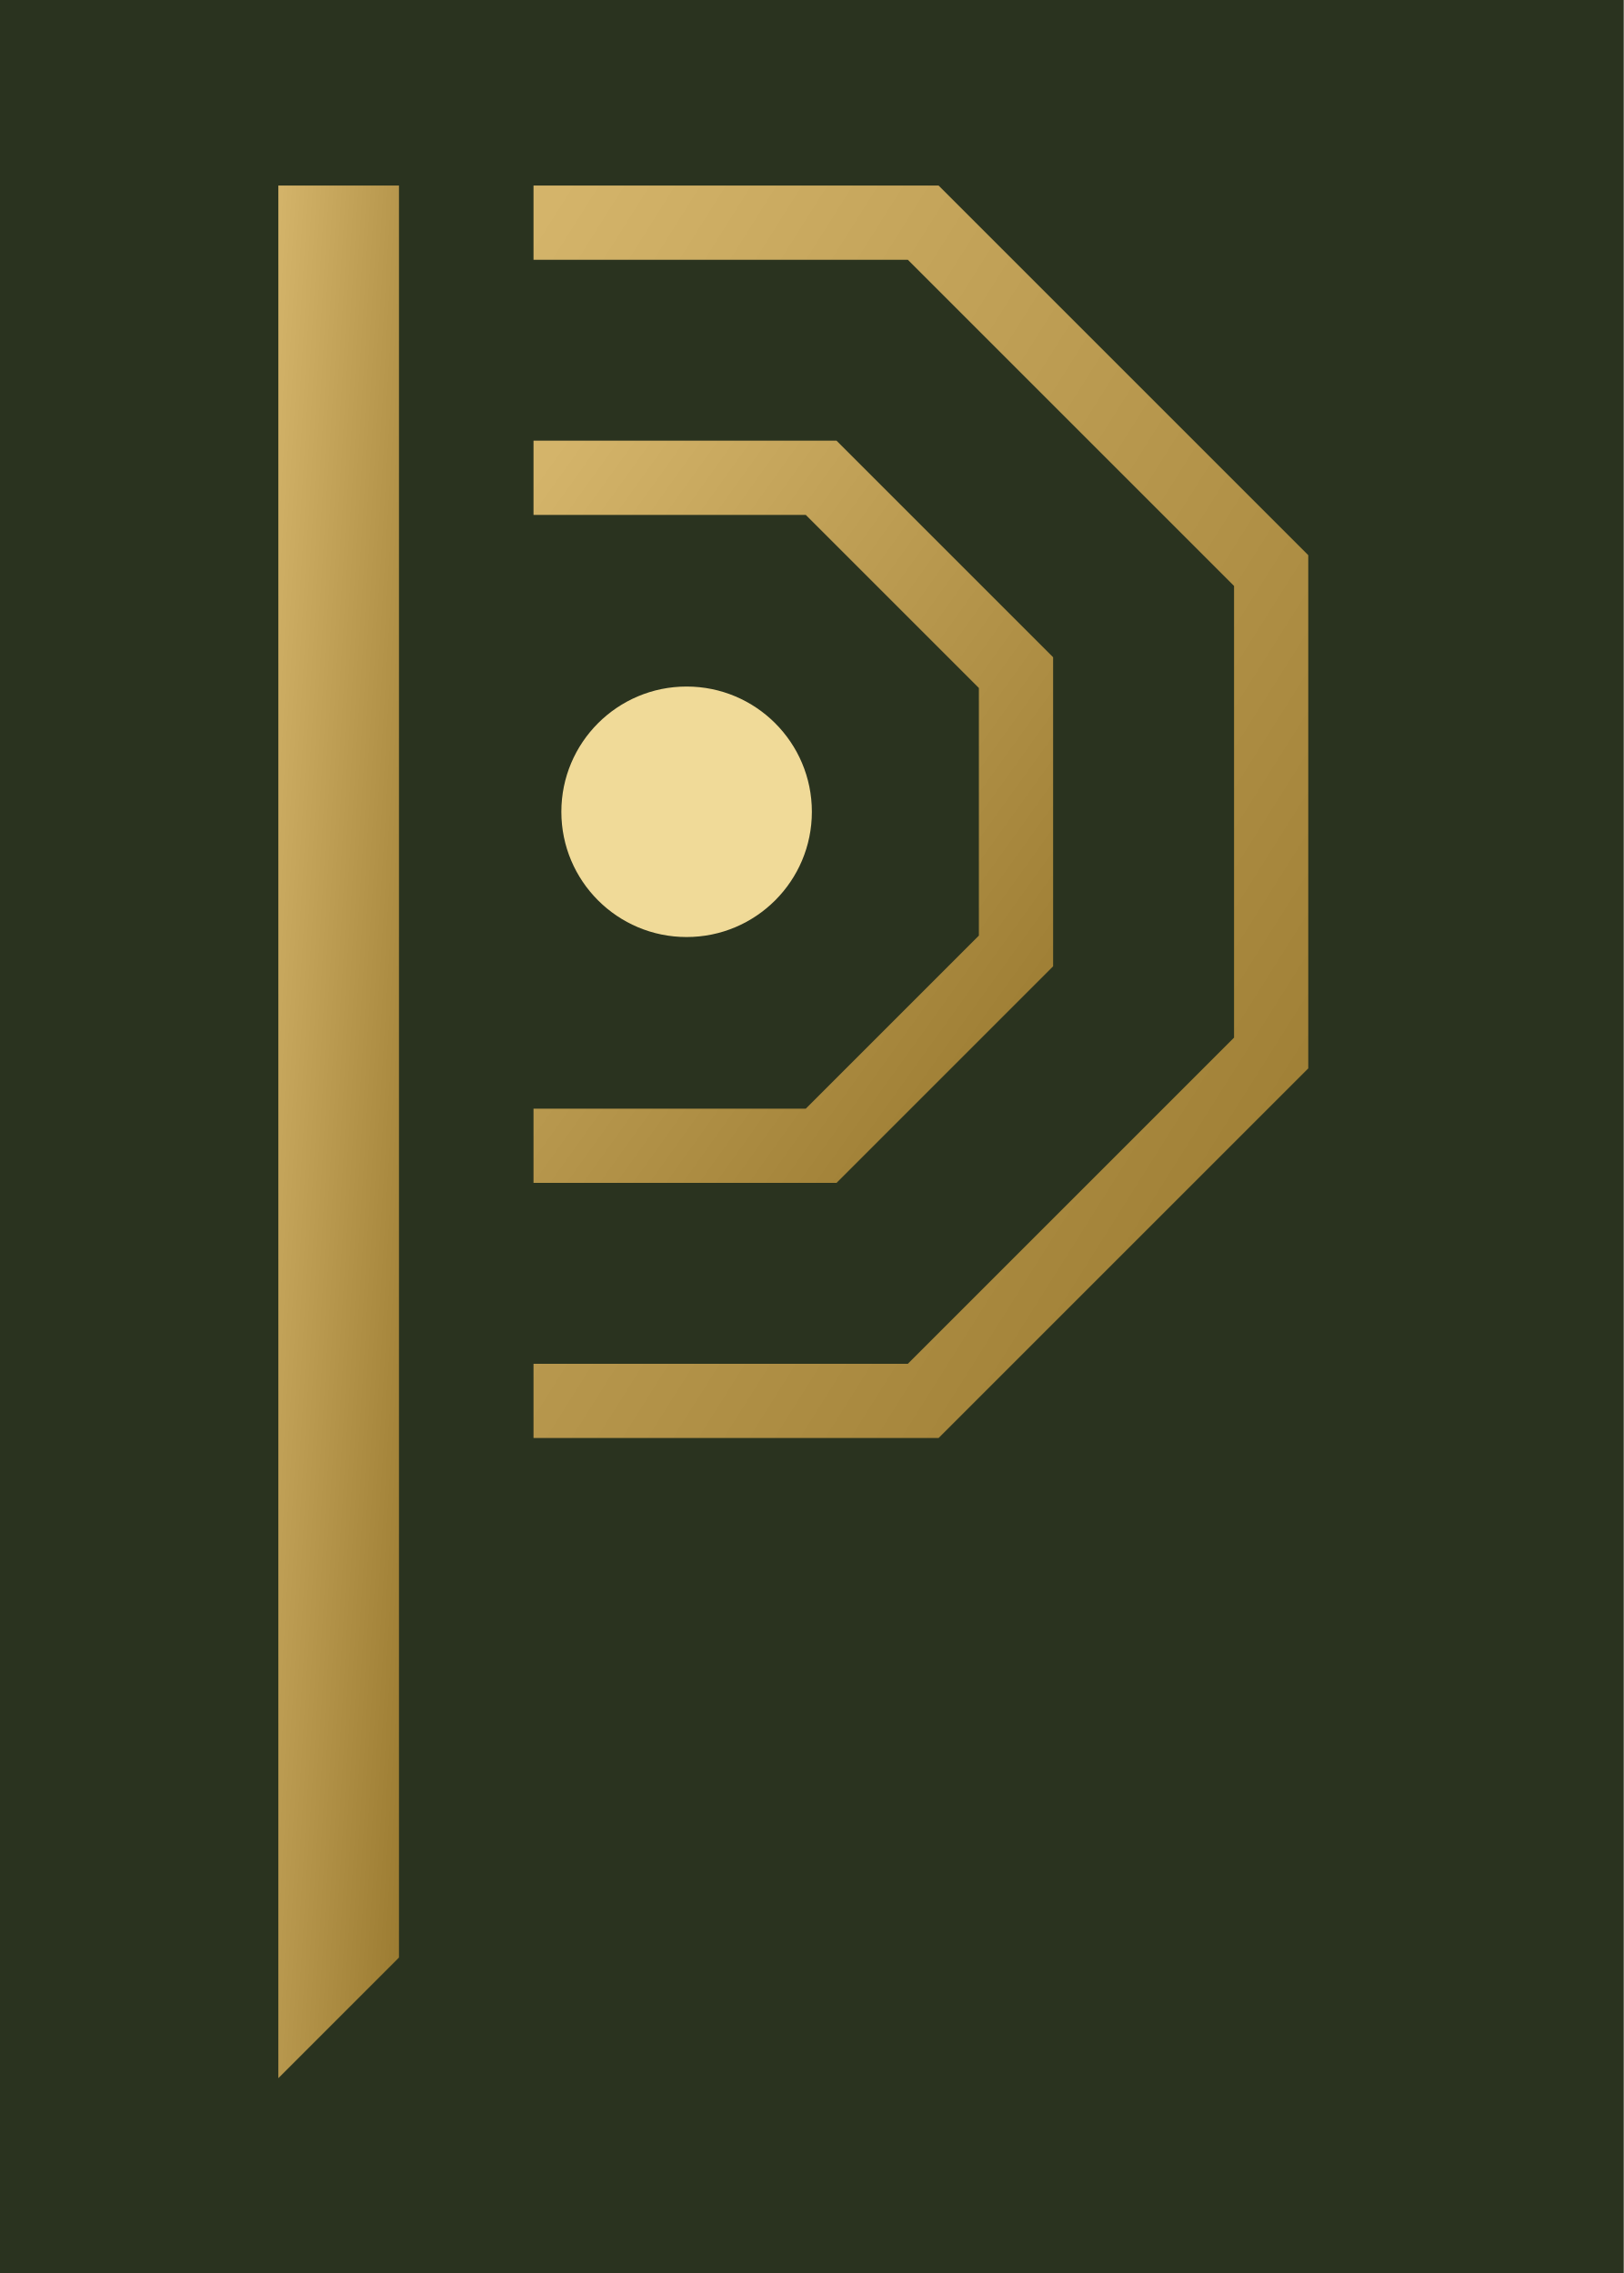
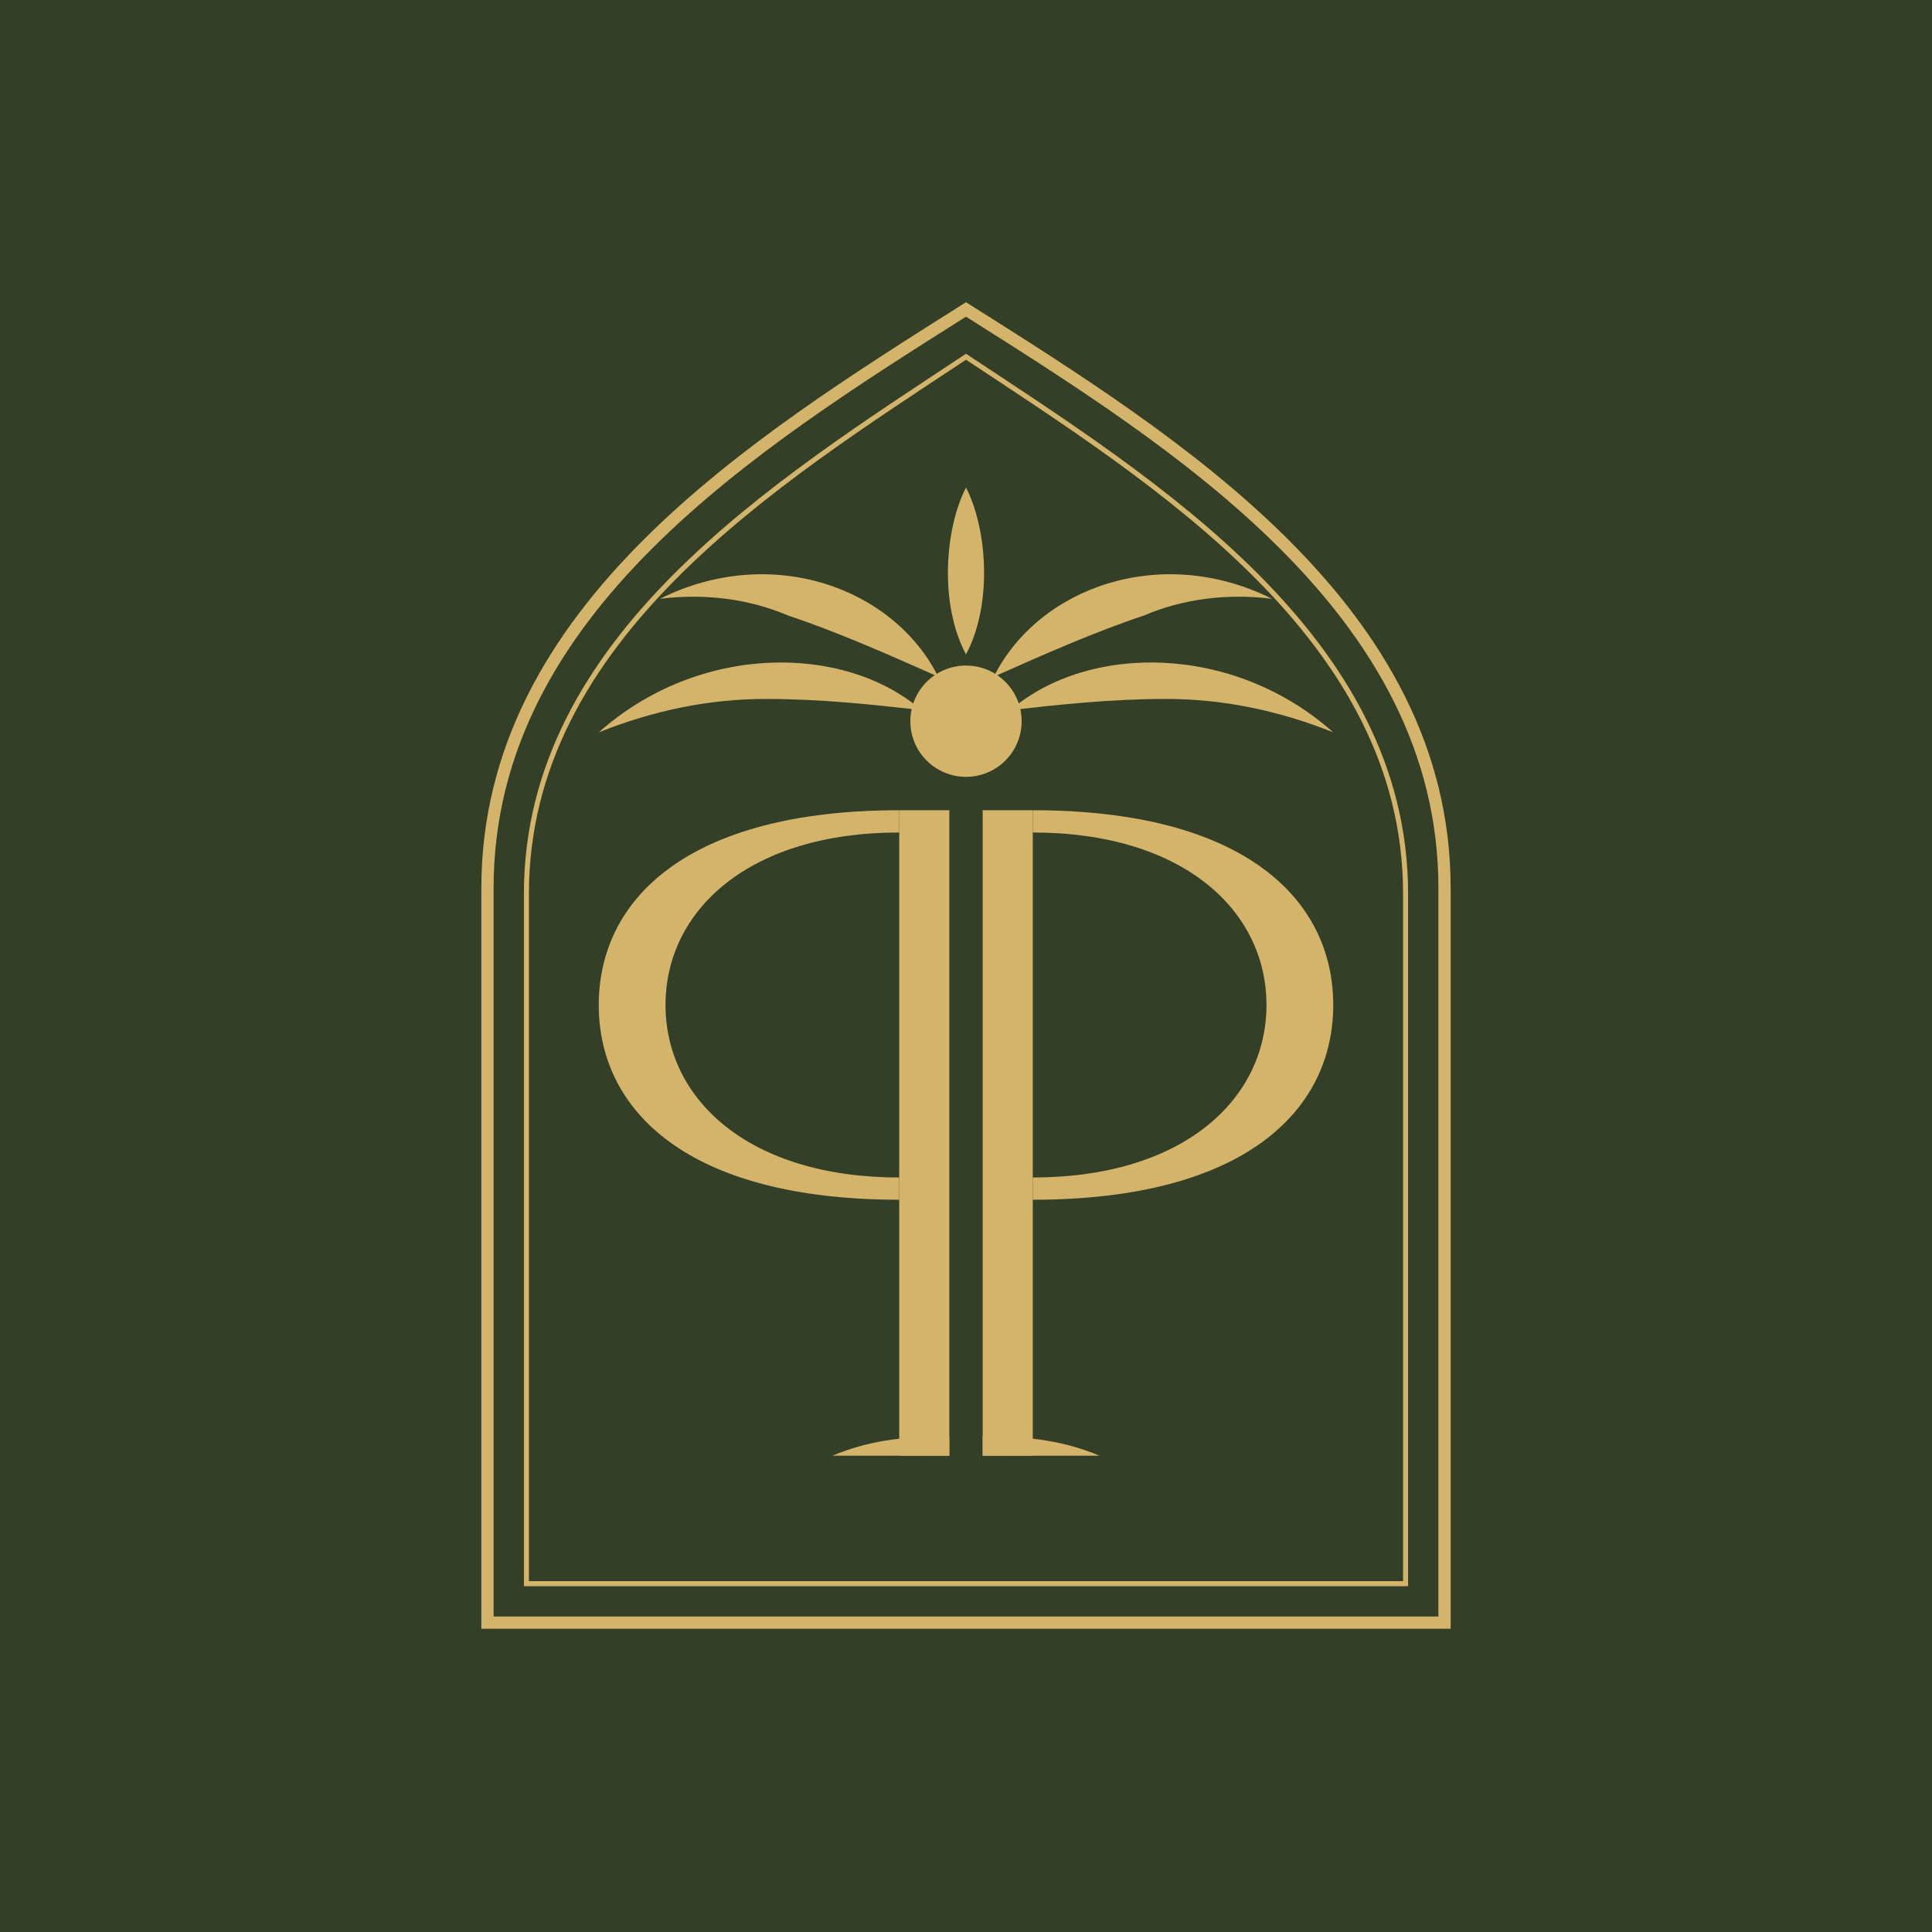
- <svg xmlns="http://www.w3.org/2000/svg" viewBox="-60 -40 350 490">
-   <rect x="-60" y="-40" width="350" height="490" fill="#2A331F" />
-   <defs>
-     <linearGradient id="g" x1="0" y1="0" x2="1" y2="1">
-       <stop offset="0" stop-color="#D4B46A" />
-       <stop offset="1" stop-color="#9A7A30" />
-     </linearGradient>
-   </defs>
-   <polygon points="0,0 26,0 26,382 0,408" fill="url(#g)" />
-   <polyline points="55,8 139,8 214,83 214,187 139,262 55,262" fill="none" stroke="url(#g)" stroke-width="16" />
-   <polyline points="55,63 117,63 159,105 159,165 117,207 55,207" fill="none" stroke="url(#g)" stroke-width="16" />
-   <circle cx="88" cy="135" r="27" fill="#F0DA98" />
+ <svg xmlns="http://www.w3.org/2000/svg" viewBox="0 0 512 512" width="512" height="512">
+   <defs />
+   <rect width="512" height="512" fill="#343F27" />
+   <g fill="#D4B46A" transform="translate(108.54 70.21) scale(1.4746)">
+     <rect stroke="none" x="88" y="98" width="9" height="116" />
+     <rect stroke="none" x="103" y="98" width="9" height="116" />
+     <path d="M76,214 L97,214 L97,210.5 C88,210.5 82,211.5 76,214Z" />
+     <path d="M124,214 L103,214 L103,210.5 C112,210.5 118,211.5 124,214Z" />
+     <path d="M112,98 C150,98 166,114 166,133 C166,152 150,168 112,168 L112,164 C139,164 154,150 154,133 C154,116 139,102 112,102Z" />
+     <path d="M88,98 C50,98 34,114 34,133 C34,152 50,168 88,168 L88,164 C61,164 46,150 46,133 C46,116 61,102 88,102Z" />
+     <circle cx="100" cy="82" r="10" />
+     <path transform="translate(100 70) rotate(0)" d="M0,0 C4.8,-9.0 3.84,-22.5 0,-30 C-3.84,-22.5 -4.8,-9.0 0,0Z" />
+     <path transform="translate(105 74) scale(1 1)" d="M0,0 C8,-16 30,-24 50,-14 C42,-15 34,-14 27,-11 C18,-8 9,-4 0,0Z" />
+     <path transform="translate(108 80) scale(1 1)" d="M0,0 C14,-12 40,-12 58,4 C48,0 38,-2 28,-2 C18,-2 9,-1 0,0Z" />
+     <path transform="translate(95 74) scale(-1 1)" d="M0,0 C8,-16 30,-24 50,-14 C42,-15 34,-14 27,-11 C18,-8 9,-4 0,0Z" />
+     <path transform="translate(92 80) scale(-1 1)" d="M0,0 C14,-12 40,-12 58,4 C48,0 38,-2 28,-2 C18,-2 9,-1 0,0Z" />
+     <path fill="none" stroke="#D4B46A" stroke-width="2.2" d="M14,244 V112 C14,62 62,32 100,8 C138,32 186,62 186,112 V244 Z" />
+     <path fill="none" stroke="#D4B46A" stroke-width="0.9" d="M21,237 V113 C21,67 66,39 100,16.5 C134,39 179,67 179,113 V237 Z" />
+   </g>
</svg>
